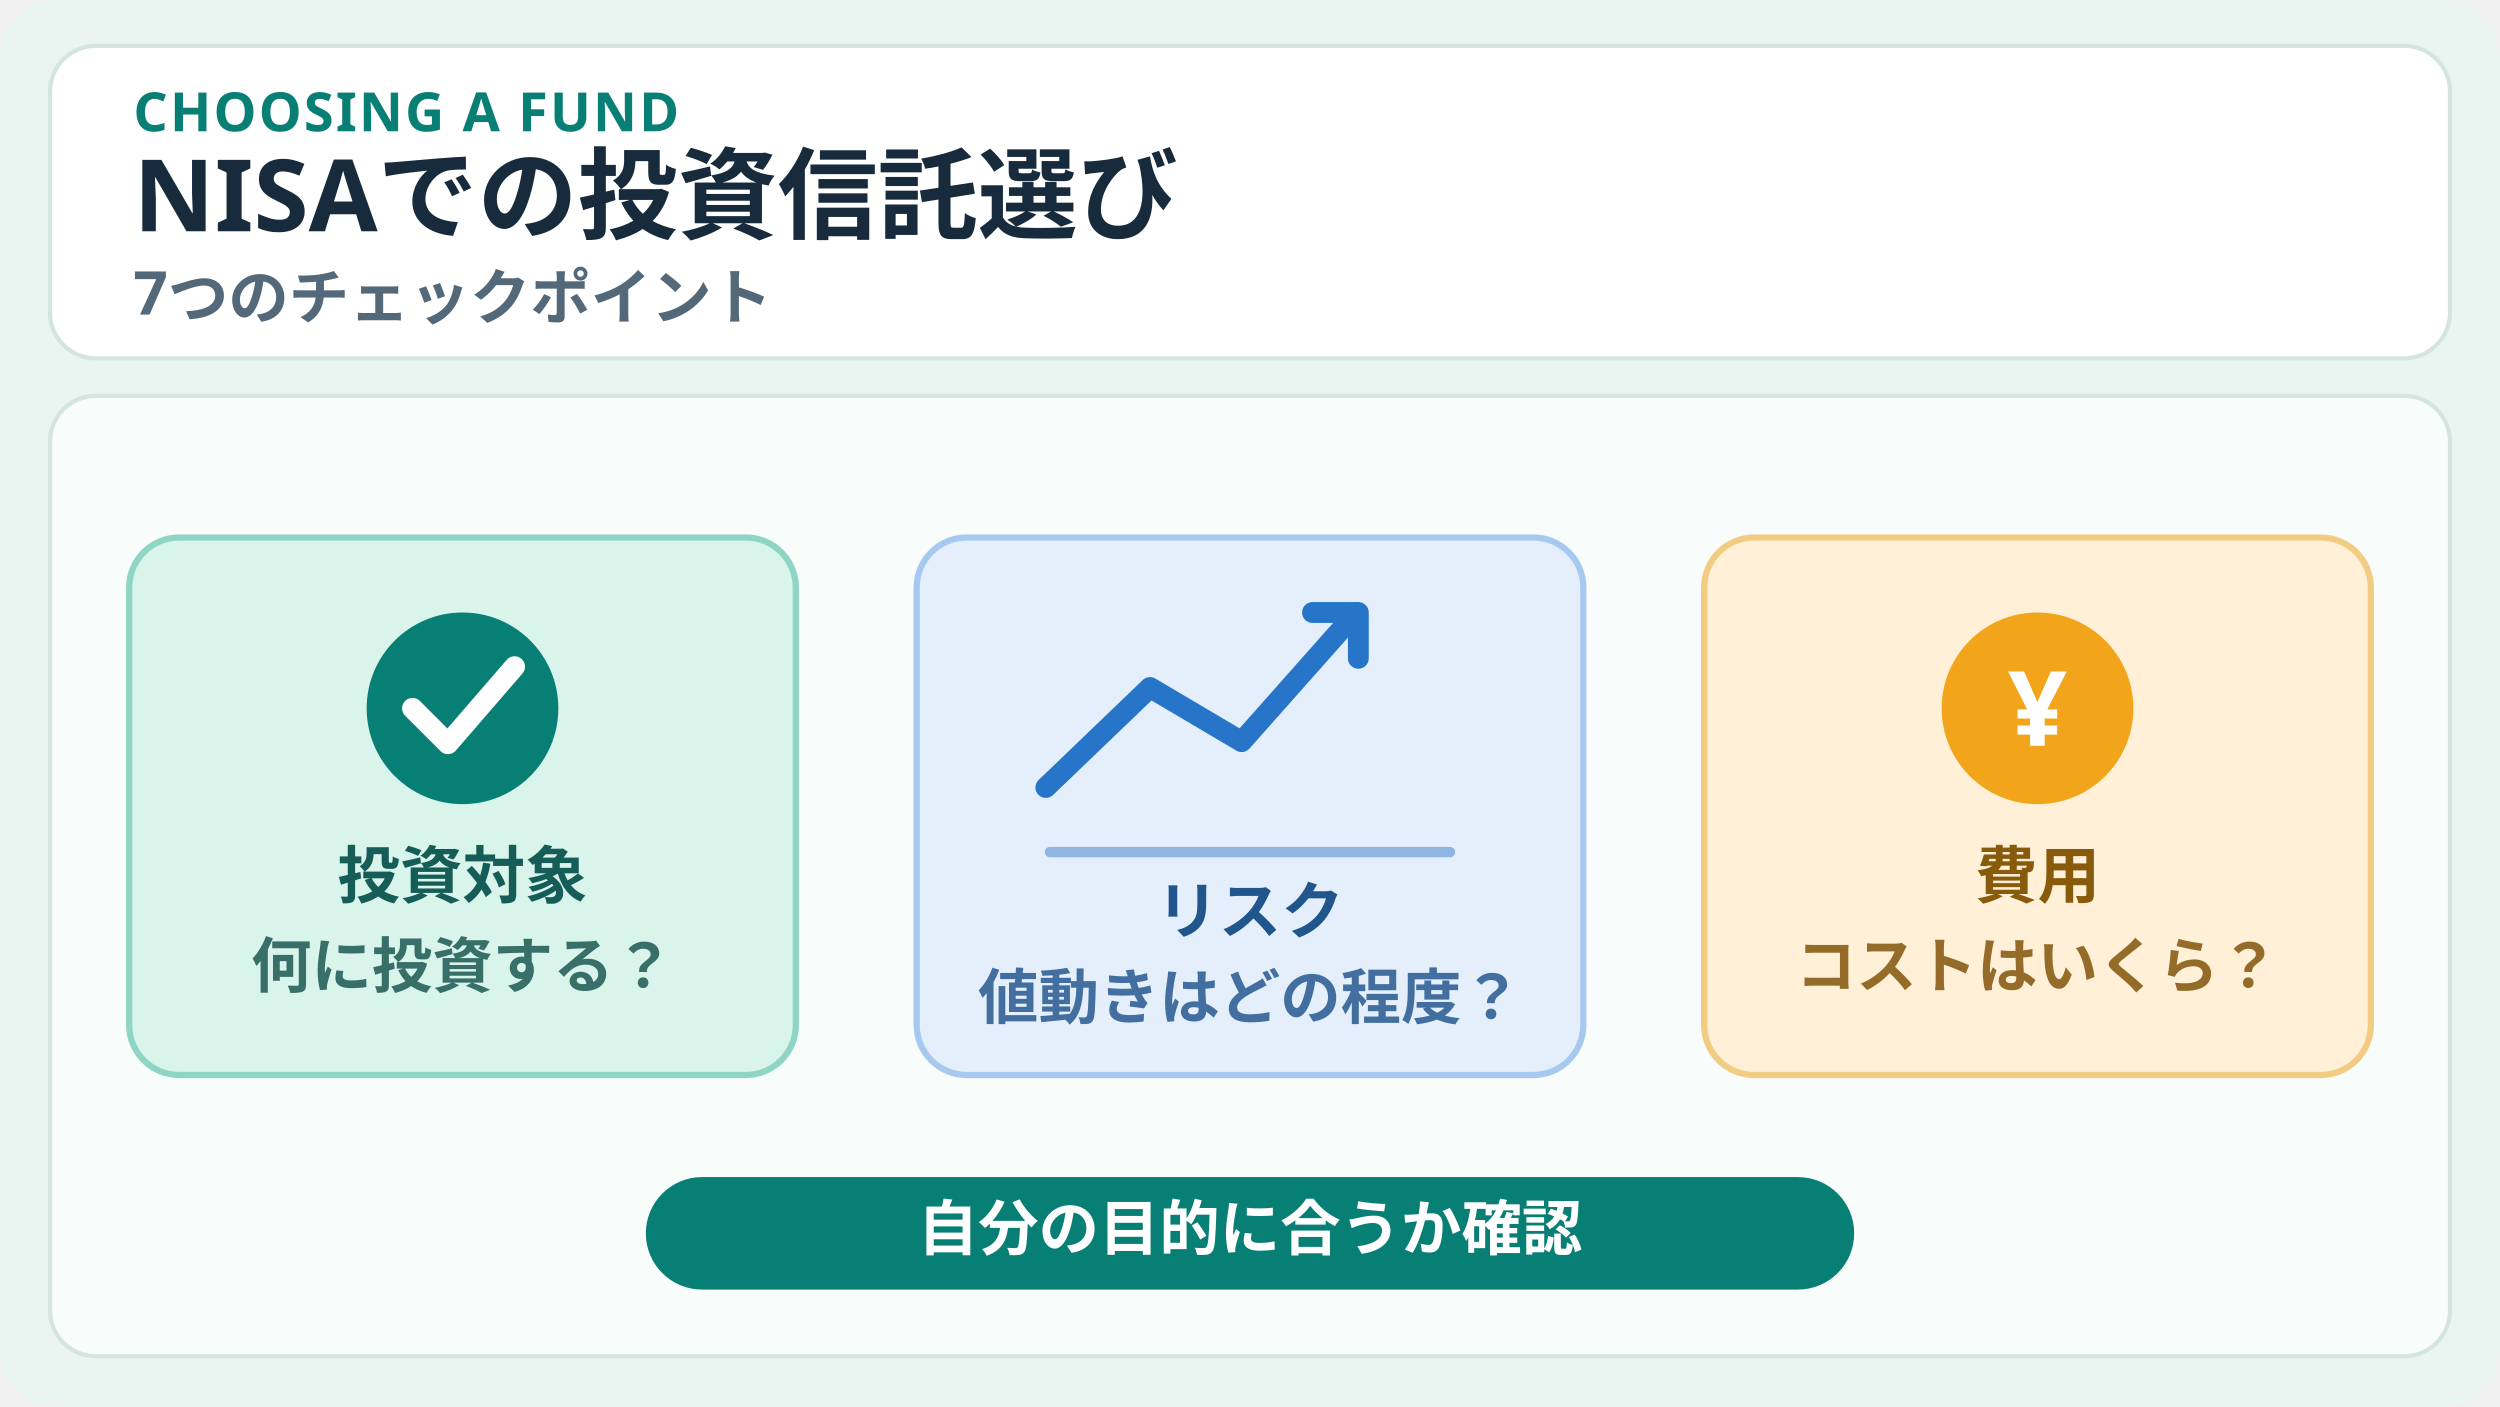
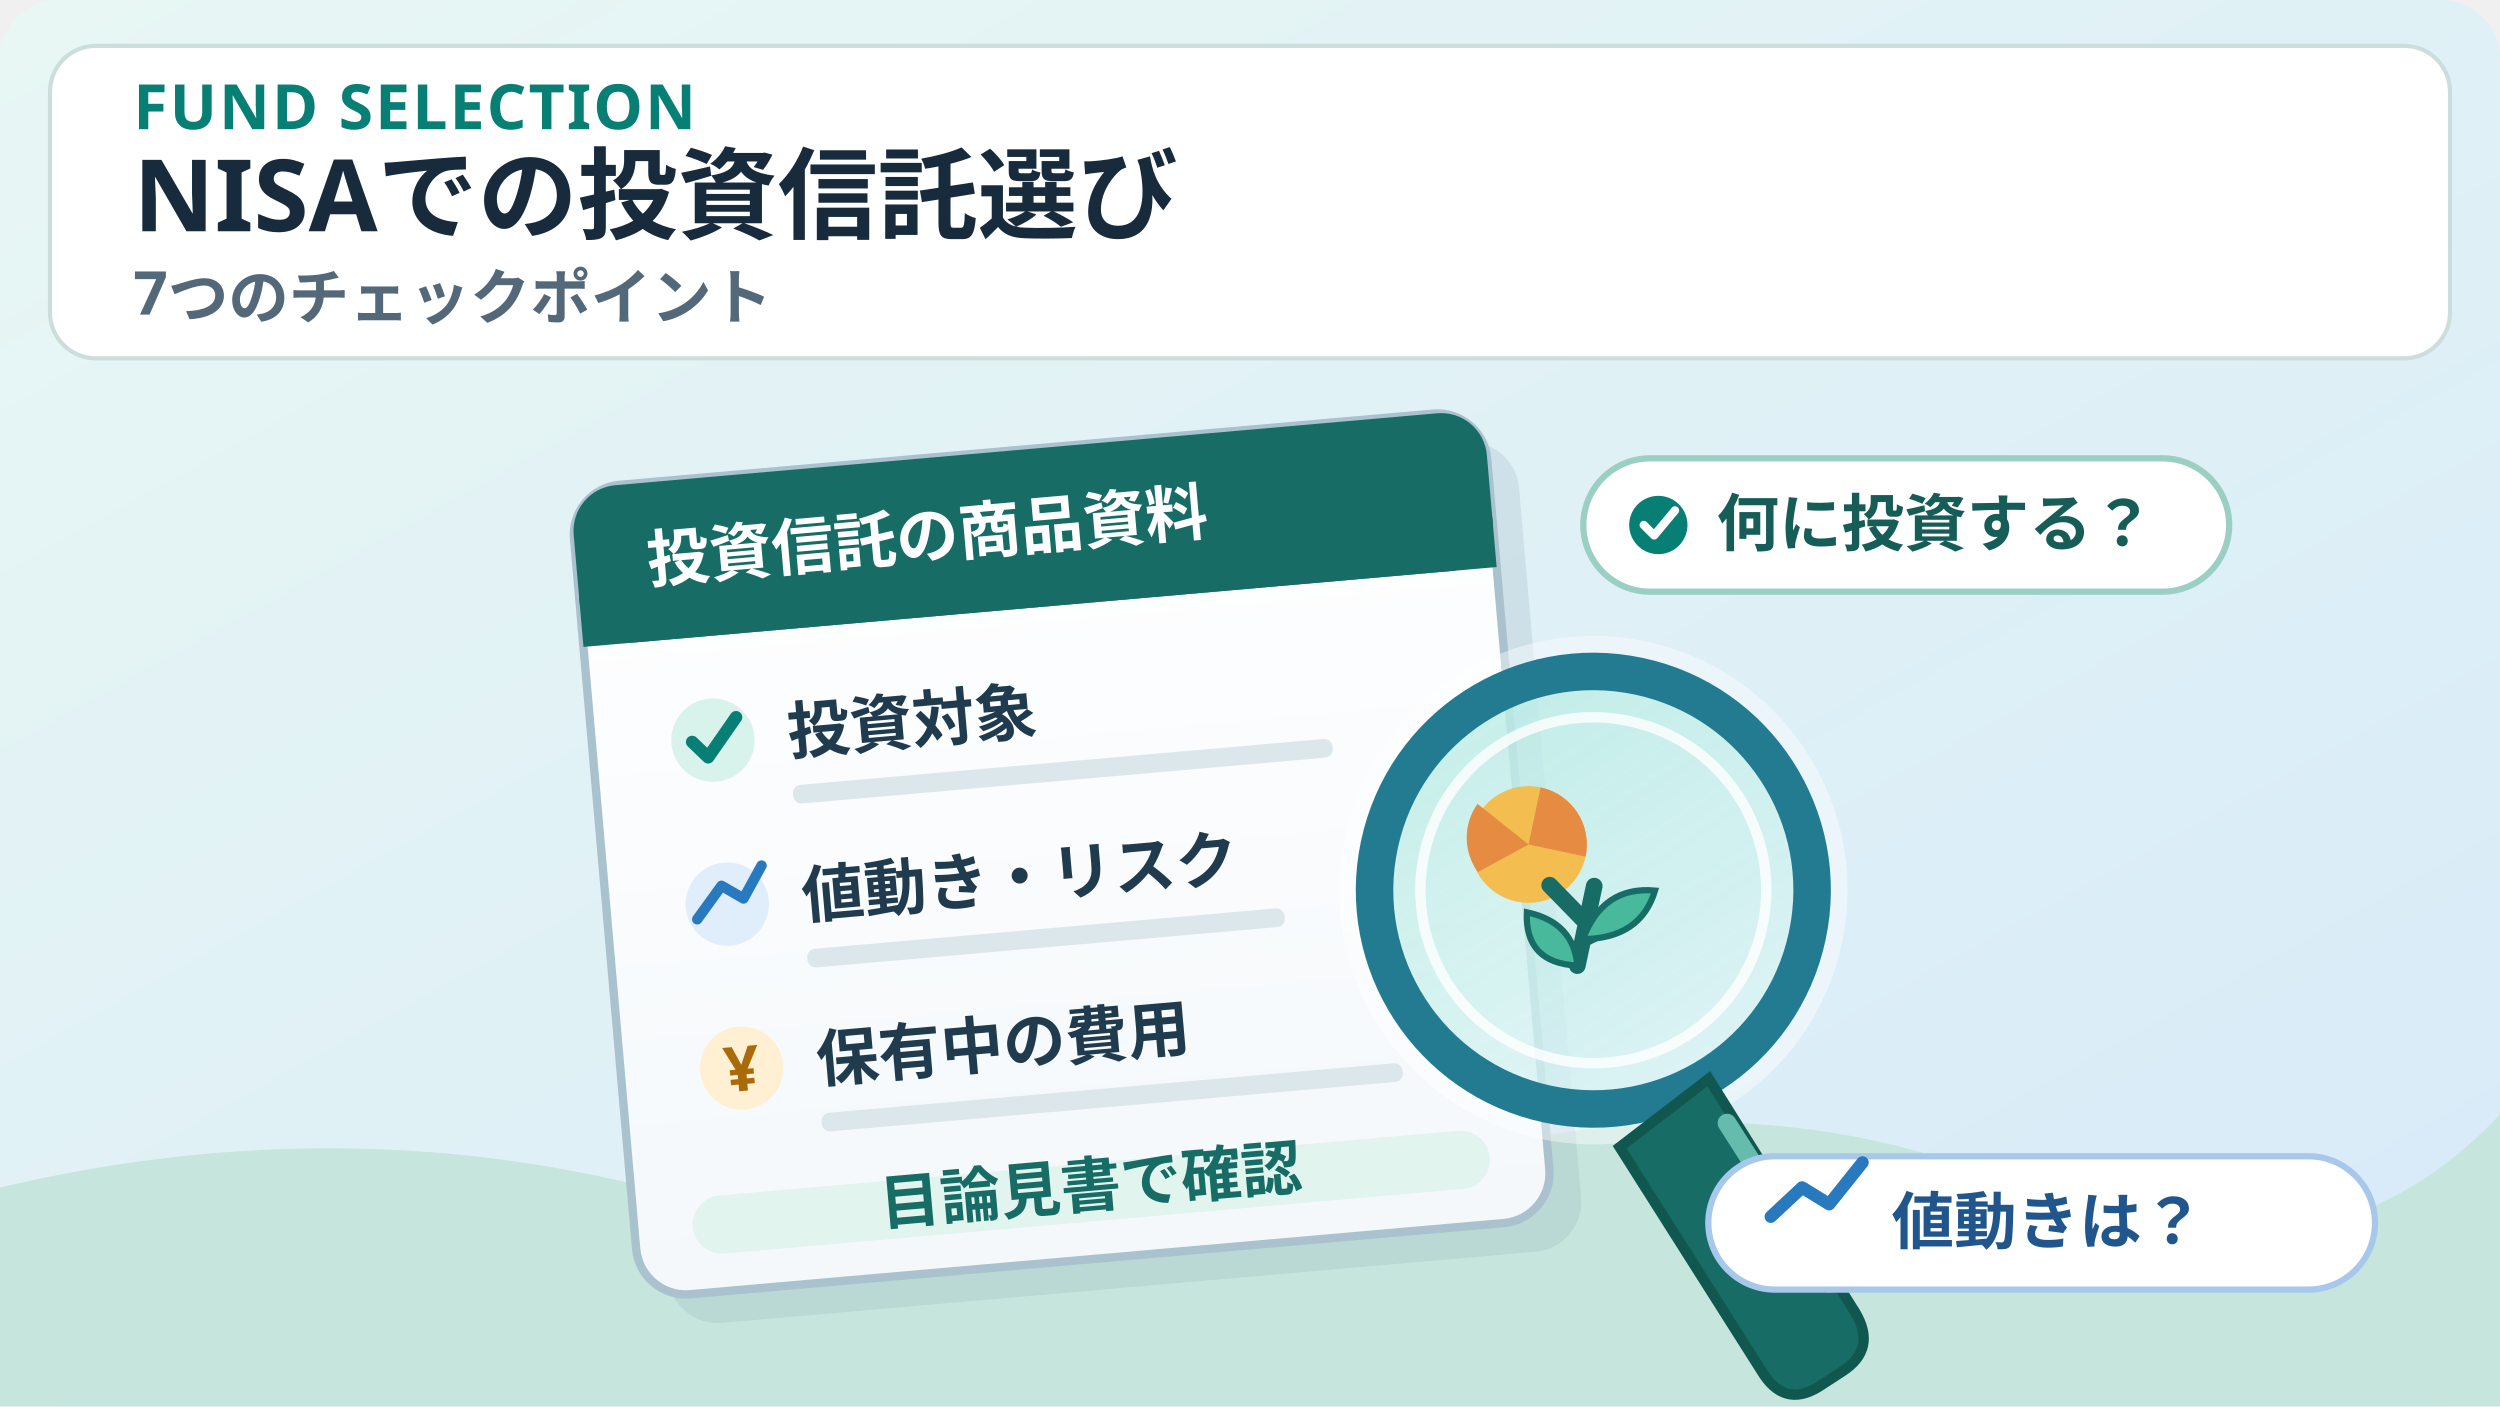
<svg xmlns="http://www.w3.org/2000/svg" width="1200" height="675" viewBox="0 0 1200 675" role="img" aria-labelledby="title desc">
-   <rect width="1200" height="675" rx="28" fill="#eaf5f2" />
-   <rect x="24" y="22" width="1152" height="150" rx="22" fill="#fff" stroke="#d4e4e0" stroke-width="2" />
-   <text x="64" y="63" font-family="sans-serif" font-size="26" font-weight="700" letter-spacing="1" fill="#087f75">CHOOSING A FUND</text>
+   <defs>
+     <linearGradient id="bg" x1="0" y1="0" x2="1" y2="1">
+       <stop stop-color="#e8f7f4" />
+       <stop offset="1" stop-color="#d7eaf8" />
+     </linearGradient>
+     <linearGradient id="paper" x1="0" y1="0" x2="0" y2="1">
+       <stop stop-color="#fff" />
+       <stop offset="1" stop-color="#f4f8fb" />
+     </linearGradient>
+     <linearGradient id="lens" x1="0" y1="0" x2="1" y2="1">
+       <stop stop-color="#a7e7dc" stop-opacity=".7" />
+       <stop offset="1" stop-color="#d6f2f5" stop-opacity=".55" />
+     </linearGradient>
+   </defs>
+   <rect width="1200" height="675" rx="28" fill="url(#bg)" />
+   <rect x="24" y="22" width="1152" height="150" rx="22" fill="#fff" stroke="#cbdedc" stroke-width="2" />
+   <text x="64" y="62" font-family="sans-serif" font-size="30" font-weight="800" letter-spacing="1" fill="#087f75">FUND SELECTION</text>
  <text x="64" y="111" font-family="sans-serif" font-size="48" font-weight="800" fill="#172b3d">NISAでの投資信託選び</text>
  <text x="64" y="151" font-family="sans-serif" font-size="29" font-weight="650" fill="#536879">7つのチェックポイント</text>
-   <rect x="24" y="190" width="1152" height="461" rx="22" fill="#f8fcfb" stroke="#d4e4e0" stroke-width="2" />
-   <g transform="translate(62 258)">
-     <rect x="0" y="0" width="320" height="258" rx="24" fill="#d8f4eb" stroke="#8fd5c5" stroke-width="3" />
-     <circle cx="160" cy="82" r="46" fill="#087f75" />
-     <path d="M136 82l17 17 32-37" fill="none" stroke="#fff" stroke-width="10" stroke-linecap="round" stroke-linejoin="round" />
-     <text x="160" y="173" text-anchor="middle" font-family="sans-serif" font-size="30" font-weight="800" fill="#175d57">投資対象</text>
-     <text x="160" y="216" text-anchor="middle" font-family="sans-serif" font-size="29" font-weight="650" fill="#386f69">何に投資する？</text>
+   <path d="M0 570Q170 530 330 575T660 565T970 570T1200 535V675H0Z" fill="#c6e5dc" />
+   <g transform="translate(290 214) rotate(-5 230 200)">
+     <rect x="14" y="15" width="440" height="390" rx="24" fill="#8ba8b6" opacity=".22" />
+     <rect width="440" height="390" rx="24" fill="url(#paper)" stroke="#a9c2cd" stroke-width="4" />
+     <rect x="0" y="0" width="440" height="76" rx="22" fill="#176d65" />
+     <path d="M0 52H440V76H0Z" fill="#176d65" />
+     <text x="34" y="48" font-family="sans-serif" font-size="30" font-weight="800" fill="#fff">投資信託の商品資料</text>
+     <circle cx="58" cy="126" r="20" fill="#d8f3eb" />
+     <path d="M48 126l7 8 15-18" fill="none" stroke="#087f75" stroke-width="6" stroke-linecap="round" stroke-linejoin="round" />
+     <text x="94" y="136" font-family="sans-serif" font-size="30" font-weight="800" fill="#203b4d">投資対象</text>
+     <rect x="94" y="151" width="260" height="9" rx="4" fill="#dce7ec" />
+     <circle cx="58" cy="205" r="20" fill="#e0edfb" />
+     <path d="M43 211l13-15 10 7 10-15" fill="none" stroke="#2879bd" stroke-width="5" stroke-linecap="round" stroke-linejoin="round" />
+     <text x="94" y="215" font-family="sans-serif" font-size="30" font-weight="800" fill="#203b4d">値動き・リスク</text>
+     <rect x="94" y="230" width="230" height="9" rx="4" fill="#dce7ec" />
+     <circle cx="58" cy="284" r="20" fill="#fff0d4" />
+     <text x="58" y="295" text-anchor="middle" font-family="sans-serif" font-size="30" font-weight="800" fill="#a96b09">¥</text>
+     <text x="94" y="294" font-family="sans-serif" font-size="30" font-weight="800" fill="#203b4d">保有中の費用</text>
+     <rect x="94" y="309" width="280" height="9" rx="4" fill="#dce7ec" />
+     <rect x="28" y="344" width="384" height="28" rx="14" fill="#e1f4ee" />
+     <text x="220" y="365" text-anchor="middle" font-family="sans-serif" font-size="29" font-weight="800" fill="#176d65">目論見書で確認</text>
  </g>
-   <g transform="translate(440 258)">
-     <rect x="0" y="0" width="320" height="258" rx="24" fill="#e4effb" stroke="#a7c9ef" stroke-width="3" />
-     <path d="M62 120l50-48 44 26 55-62" fill="none" stroke="#2775c8" stroke-width="10" stroke-linecap="round" stroke-linejoin="round" />
-     <path d="M190 36h22v22" fill="none" stroke="#2775c8" stroke-width="10" stroke-linecap="round" stroke-linejoin="round" />
-     <path d="M64 151h192" stroke="#8fb5e3" stroke-width="5" stroke-linecap="round" />
-     <text x="160" y="190" text-anchor="middle" font-family="sans-serif" font-size="30" font-weight="800" fill="#20568c">リスク</text>
-     <text x="160" y="231" text-anchor="middle" font-family="sans-serif" font-size="29" font-weight="650" fill="#426f9f">値動きはどの程度？</text>
+   <g transform="translate(650 270) rotate(12)">
+     <circle cx="145" cy="130" r="122" fill="#fff" opacity=".42" />
+     <circle cx="145" cy="130" r="105" fill="url(#lens)" stroke="#237b91" stroke-width="18" />
+     <circle cx="145" cy="130" r="83" fill="none" stroke="#fff" stroke-width="5" opacity=".8" />
+     <path d="M218 207L310 302Q324 317 310 331L300 341Q286 354 272 339L183 248Z" fill="#176d65" stroke="#10574f" stroke-width="5" />
+     <path d="M231 226L295 291" stroke="#65bcae" stroke-width="9" stroke-linecap="round" />
+     <circle cx="110" cy="115" r="28" fill="#f4bd50" />
+     <path d="M110 87A28 28 0 0 1 138 115H110Z" fill="#e58b42" />
+     <path d="M110 115L89 133A28 28 0 0 1 82 101Z" fill="#e58b42" />
+     <path d="M145 167V128M145 146L124 132M145 154L166 137" fill="none" stroke="#176d65" stroke-width="8" stroke-linecap="round" stroke-linejoin="round" />
+     <path d="M145 167Q120 171 116 147Q139 147 145 167M145 154Q149 127 174 124Q172 148 145 154" fill="#48b99a" stroke="#176d65" stroke-width="3" />
  </g>
-   <g transform="translate(818 258)">
-     <rect x="0" y="0" width="320" height="258" rx="24" fill="#fff0d7" stroke="#f2cc83" stroke-width="3" />
-     <circle cx="160" cy="82" r="46" fill="#f2a51a" />
-     <text x="160" y="100" text-anchor="middle" font-family="sans-serif" font-size="50" font-weight="800" fill="#fff">¥</text>
-     <text x="160" y="173" text-anchor="middle" font-family="sans-serif" font-size="30" font-weight="800" fill="#885a0b">費用</text>
-     <text x="160" y="216" text-anchor="middle" font-family="sans-serif" font-size="29" font-weight="650" fill="#946b28">コストはいくら？</text>
+   <g>
+     <rect x="760" y="220" width="310" height="64" rx="32" fill="#fff" stroke="#9bcfc3" stroke-width="3" />
+     <circle cx="796" cy="252" r="14" fill="#087f75" />
+     <path d="M789 252l5 5 10-12" fill="none" stroke="#fff" stroke-width="4" stroke-linecap="round" stroke-linejoin="round" />
+     <text x="824" y="262" font-family="sans-serif" font-size="30" font-weight="800" fill="#175d57">何に投資する？</text>
+     <rect x="820" y="555" width="320" height="64" rx="32" fill="#fff" stroke="#a8c8eb" stroke-width="3" />
+     <path d="M850 584l15-14 13 8 16-20" fill="none" stroke="#2879bd" stroke-width="6" stroke-linecap="round" stroke-linejoin="round" />
+     <text x="908" y="597" font-family="sans-serif" font-size="30" font-weight="800" fill="#20568c">値動きは？</text>
  </g>
-   <rect x="310" y="565" width="580" height="54" rx="27" fill="#087f75" />
-   <text x="600" y="600" text-anchor="middle" font-family="sans-serif" font-size="29" font-weight="800" fill="#fff">自分の目的に合うか確認</text>
</svg>
